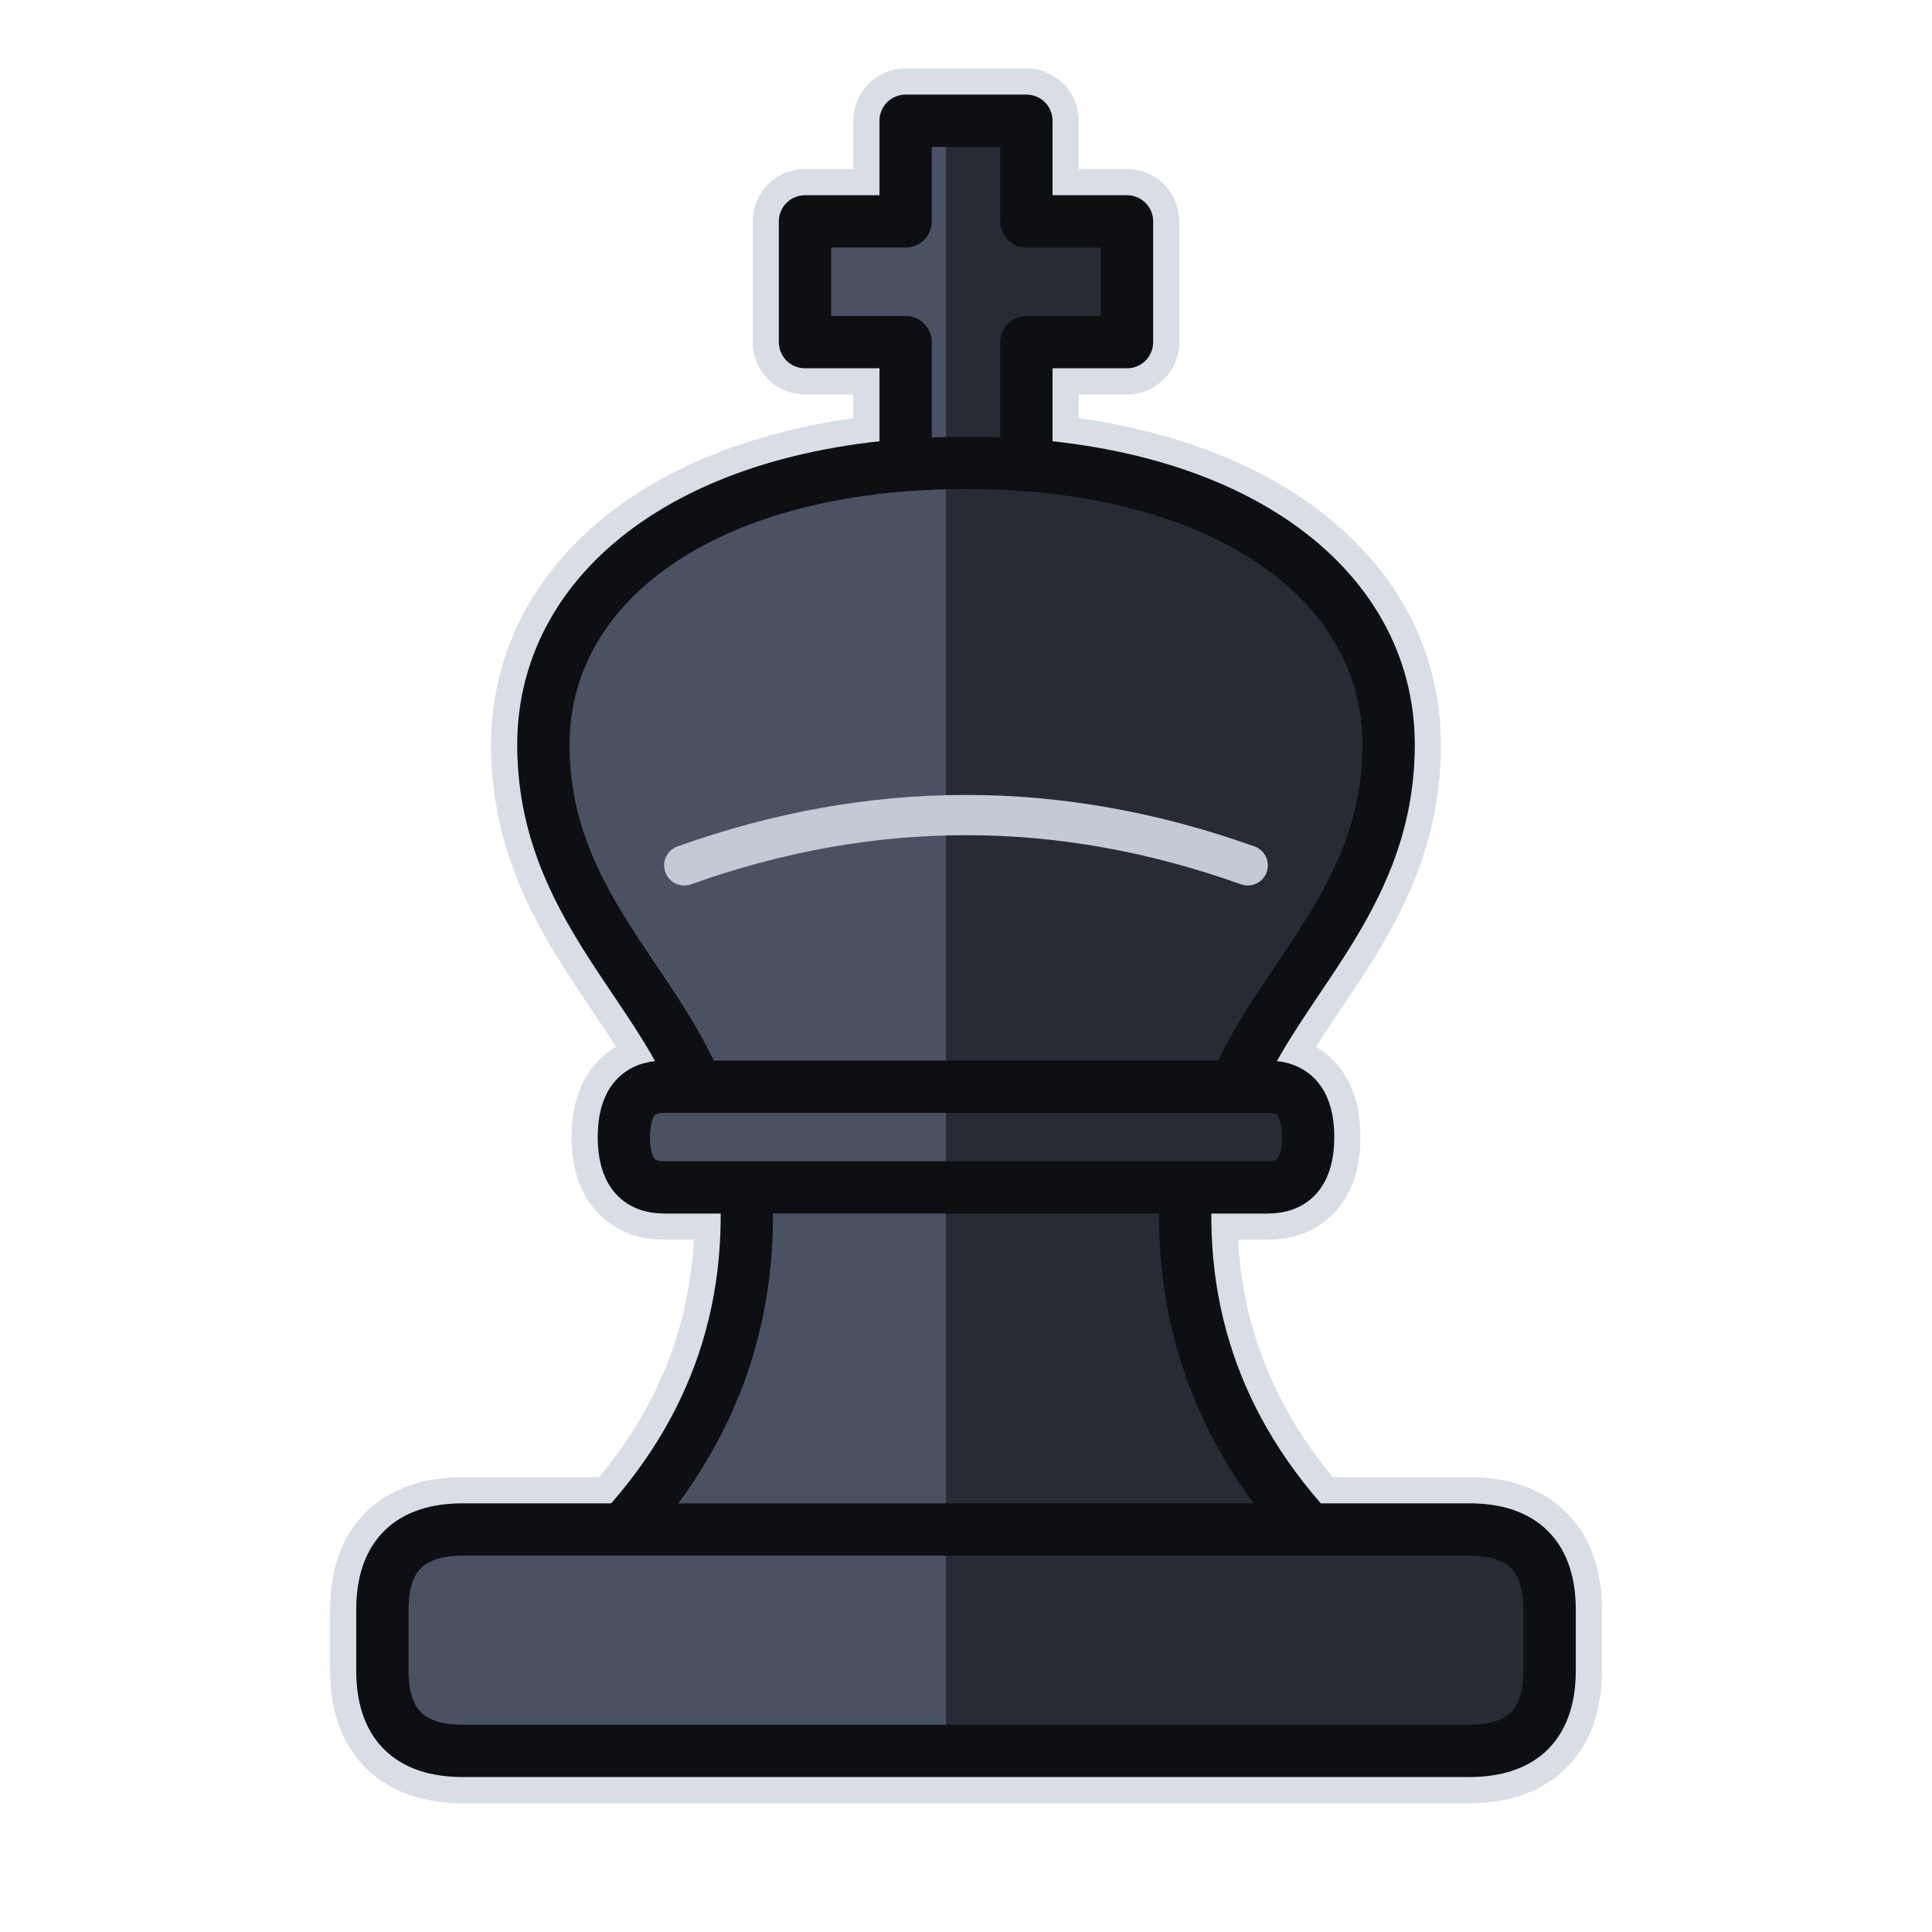
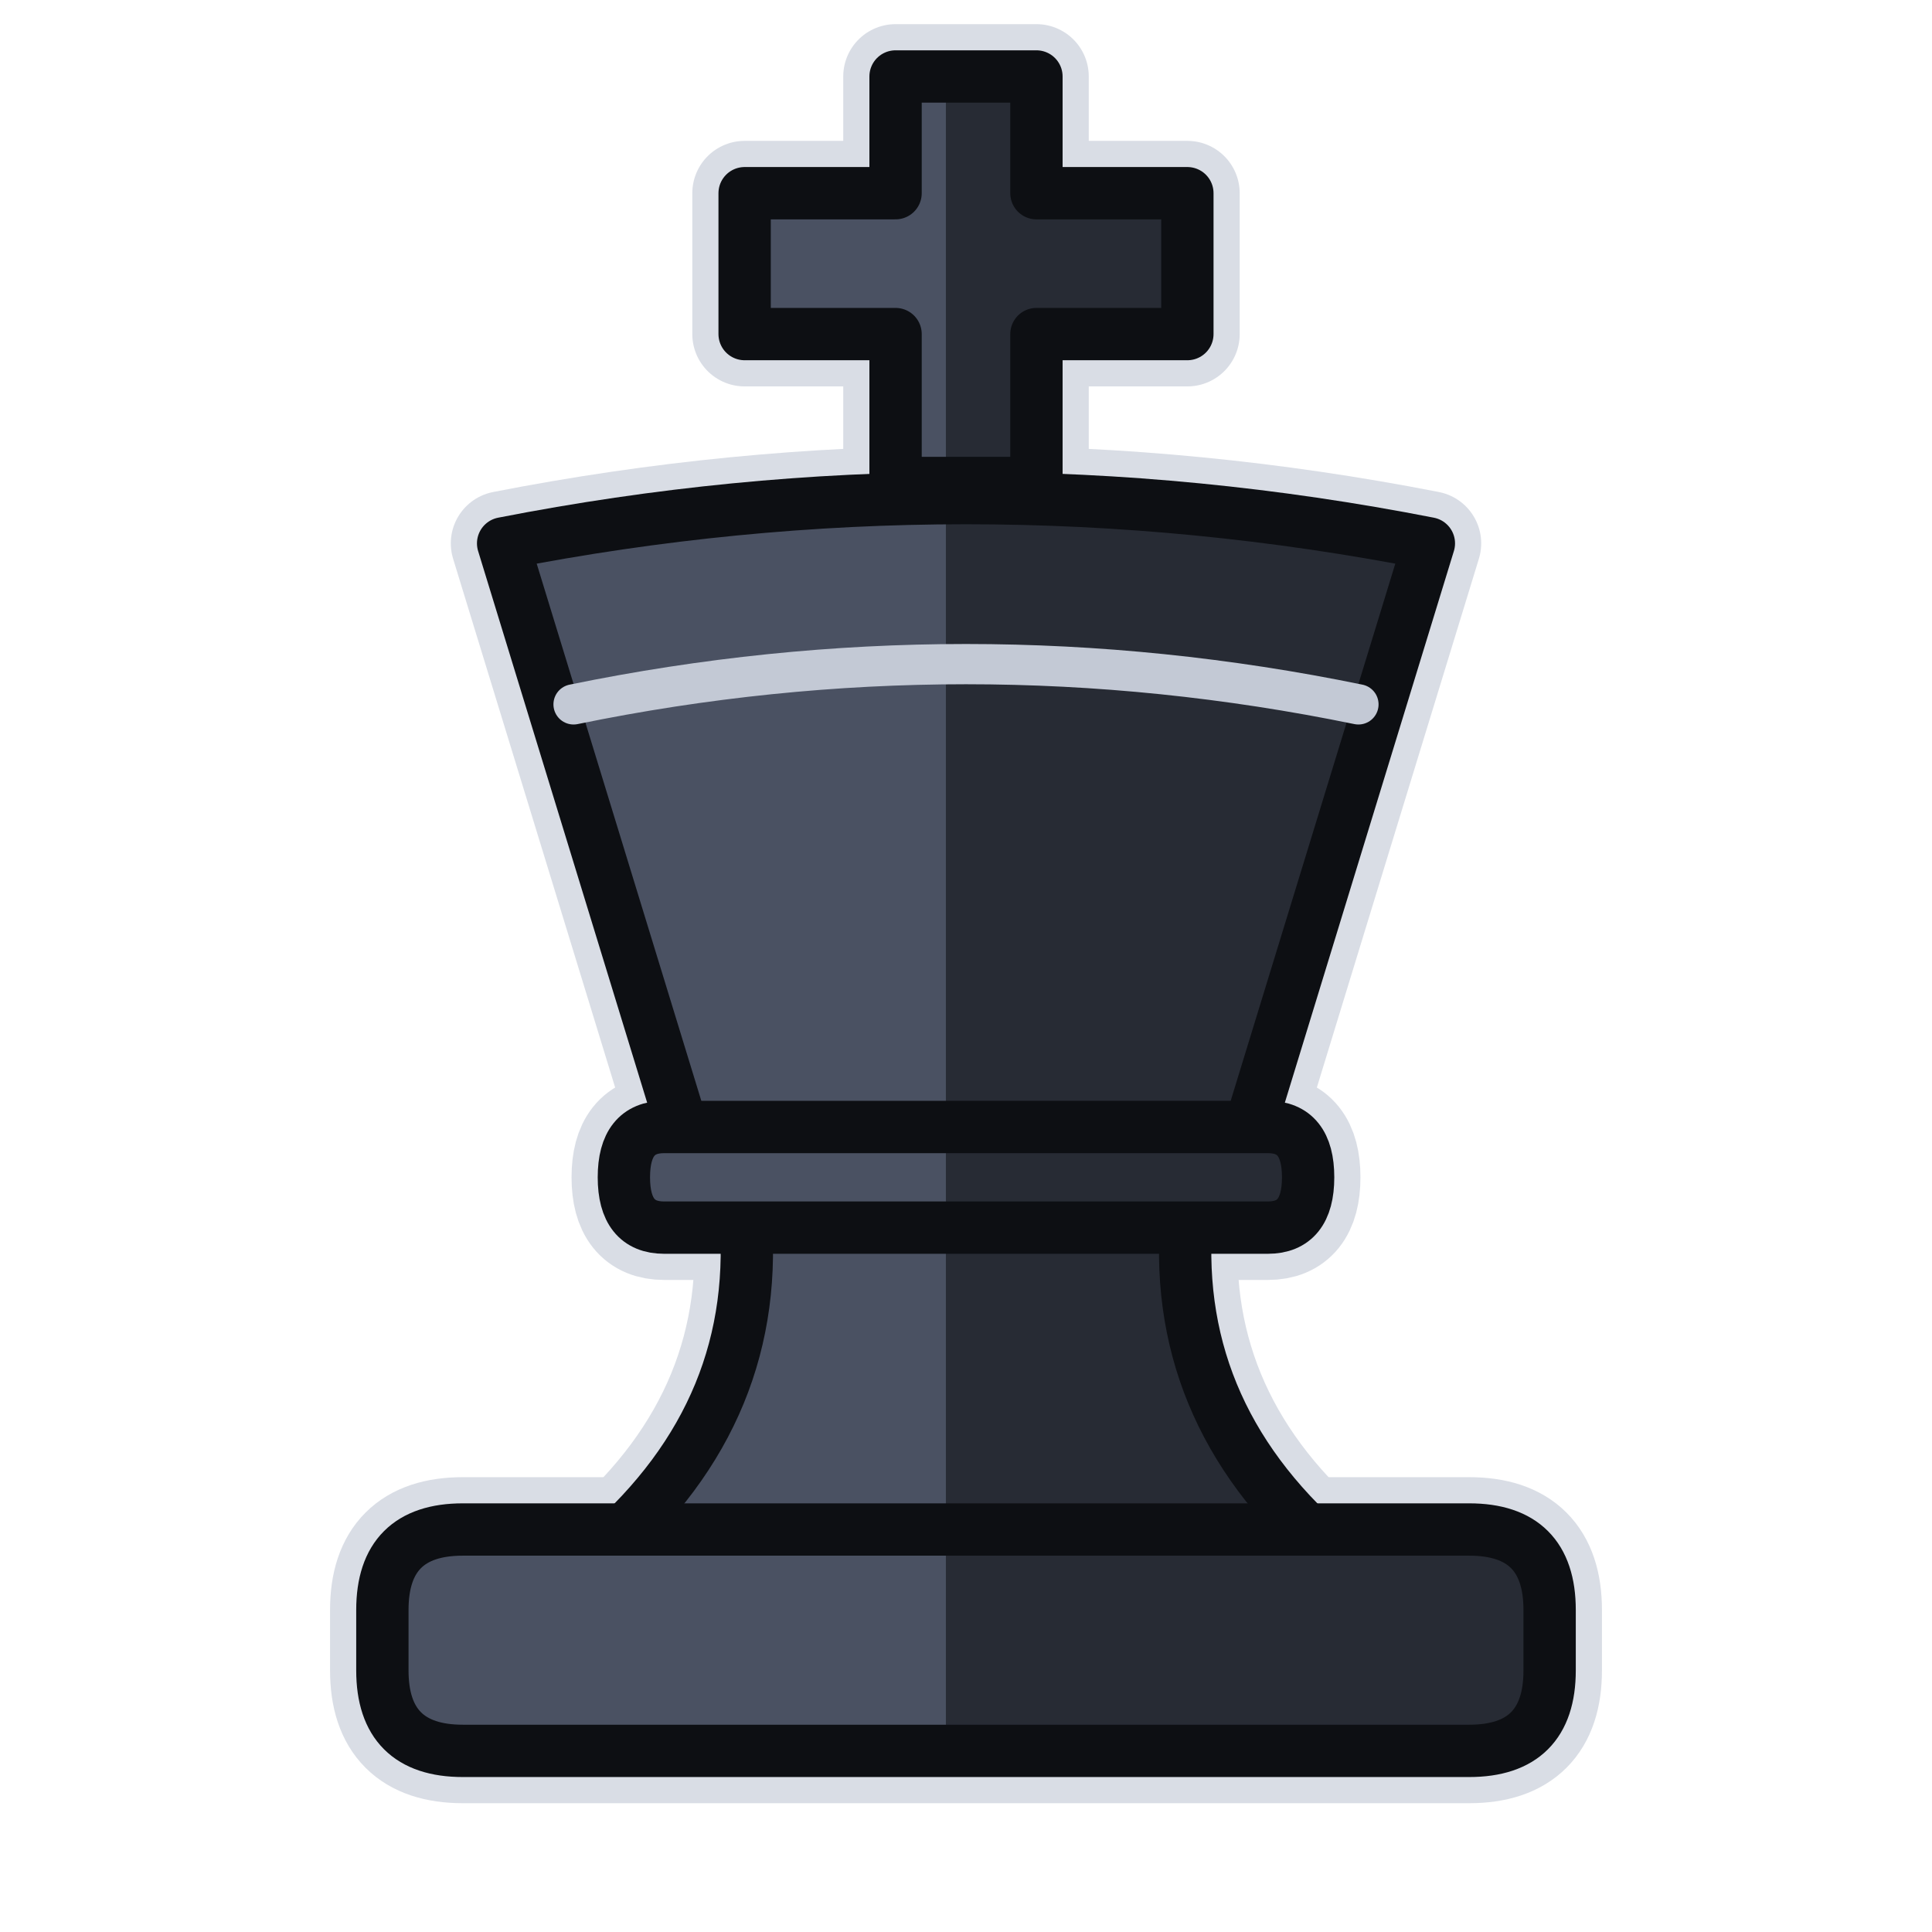
<svg xmlns="http://www.w3.org/2000/svg" viewBox="0 0 96 96" width="96" height="96">
  <defs>
    <clipPath id="chessko-bK-sh">
      <rect x="0" y="0" width="47" height="96" />
    </clipPath>
  </defs>
  <g stroke-linejoin="round" stroke-linecap="round">
    <g fill="none" stroke="#D9DDE5" stroke-width="5.2">
-       <path d="M37 58 Q38 69 30 77 H66 Q58 69 59 58 Z" />
-       <path d="M45 6 H51 V11 H56 V17 H51 V24 H45 V17 H40 V11 H45 Z" />
-       <path d="M48 23 C61 23 69 29 69 37 C69 45 63 49 61 55 H35 C33 49 27 45 27 37 C27 29 35 23 48 23 Z" />
-       <path d="M33 54 H63 Q65 54 65 56.5 Q65 59 63 59 H33 Q31 59 31 56.5 Q31 54 33 54 Z" />
+       <path d="M37 60 Q38 70 30 77 H66 Q58 70 59 60 Z" />
+       <path d="M44.5 3.8 H51.5 V9.6 H59 V16.6 H51.5 V24 H44.5 V16.6 H37 V9.6 H44.5 Z" />
+       <path d="M25 27 Q48 22.5 71 27 L61.5 58 H34.5 Z" />
+       <path d="M33 56 H63 Q65 56 65 58.5 Q65 61 63 61 H33 Q31 61 31 58.5 Q31 56 33 56 Z" />
      <path d="M23 76 H73 Q77 76 77 80 V83 Q77 87 73 87 H23 Q19 87 19 83 V80 Q19 76 23 76 Z" />
    </g>
-     <path d="M37 58 Q38 69 30 77 H66 Q58 69 59 58 Z" fill="#272B34" />
-     <path d="M37 58 Q38 69 30 77 H66 Q58 69 59 58 Z" fill="#4A5162" clip-path="url(#chessko-bK-sh)" />
-     <path d="M37 58 Q38 69 30 77 H66 Q58 69 59 58 Z" fill="none" stroke="#0D0F13" stroke-width="2.6" />
-     <path d="M45 6 H51 V11 H56 V17 H51 V24 H45 V17 H40 V11 H45 Z" fill="#272B34" />
-     <path d="M45 6 H51 V11 H56 V17 H51 V24 H45 V17 H40 V11 H45 Z" fill="#4A5162" clip-path="url(#chessko-bK-sh)" />
-     <path d="M45 6 H51 V11 H56 V17 H51 V24 H45 V17 H40 V11 H45 Z" fill="none" stroke="#0D0F13" stroke-width="2.6" />
-     <path d="M48 23 C61 23 69 29 69 37 C69 45 63 49 61 55 H35 C33 49 27 45 27 37 C27 29 35 23 48 23 Z" fill="#272B34" />
-     <path d="M48 23 C61 23 69 29 69 37 C69 45 63 49 61 55 H35 C33 49 27 45 27 37 C27 29 35 23 48 23 Z" fill="#4A5162" clip-path="url(#chessko-bK-sh)" />
-     <path d="M48 23 C61 23 69 29 69 37 C69 45 63 49 61 55 H35 C33 49 27 45 27 37 C27 29 35 23 48 23 Z" fill="none" stroke="#0D0F13" stroke-width="2.6" />
-     <path d="M33 54 H63 Q65 54 65 56.5 Q65 59 63 59 H33 Q31 59 31 56.5 Q31 54 33 54 Z" fill="#272B34" />
-     <path d="M33 54 H63 Q65 54 65 56.5 Q65 59 63 59 H33 Q31 59 31 56.5 Q31 54 33 54 Z" fill="#4A5162" clip-path="url(#chessko-bK-sh)" />
-     <path d="M33 54 H63 Q65 54 65 56.5 Q65 59 63 59 H33 Q31 59 31 56.5 Q31 54 33 54 Z" fill="none" stroke="#0D0F13" stroke-width="2.6" />
+     <path d="M37 60 Q38 70 30 77 H66 Q58 70 59 60 Z" fill="#272B34" />
+     <path d="M37 60 Q38 70 30 77 H66 Q58 70 59 60 Z" fill="#4A5162" clip-path="url(#chessko-bK-sh)" />
+     <path d="M37 60 Q38 70 30 77 H66 Q58 70 59 60 Z" fill="none" stroke="#0D0F13" stroke-width="2.6" />
+     <path d="M44.5 3.8 H51.5 V9.6 H59 V16.6 H51.5 V24 H44.5 V16.6 H37 V9.6 H44.5 Z" fill="#272B34" />
+     <path d="M44.5 3.8 H51.5 V9.6 H59 V16.6 H51.5 V24 H44.5 V16.6 H37 V9.6 H44.5 Z" fill="#4A5162" clip-path="url(#chessko-bK-sh)" />
+     <path d="M44.5 3.8 H51.5 V9.6 H59 V16.6 H51.5 V24 H44.5 V16.6 H37 V9.6 H44.5 Z" fill="none" stroke="#0D0F13" stroke-width="2.6" />
+     <path d="M25 27 Q48 22.5 71 27 L61.5 58 H34.5 Z" fill="#272B34" />
+     <path d="M25 27 Q48 22.5 71 27 L61.5 58 H34.5 Z" fill="#4A5162" clip-path="url(#chessko-bK-sh)" />
+     <path d="M25 27 Q48 22.5 71 27 L61.5 58 H34.5 Z" fill="none" stroke="#0D0F13" stroke-width="2.6" />
+     <path d="M33 56 H63 Q65 56 65 58.5 Q65 61 63 61 H33 Q31 61 31 58.5 Q31 56 33 56 Z" fill="#272B34" />
+     <path d="M33 56 H63 Q65 56 65 58.5 Q65 61 63 61 H33 Q31 61 31 58.5 Q31 56 33 56 Z" fill="#4A5162" clip-path="url(#chessko-bK-sh)" />
+     <path d="M33 56 H63 Q65 56 65 58.5 Q65 61 63 61 H33 Q31 61 31 58.5 Q31 56 33 56 Z" fill="none" stroke="#0D0F13" stroke-width="2.6" />
    <path d="M23 76 H73 Q77 76 77 80 V83 Q77 87 73 87 H23 Q19 87 19 83 V80 Q19 76 23 76 Z" fill="#272B34" />
    <path d="M23 76 H73 Q77 76 77 80 V83 Q77 87 73 87 H23 Q19 87 19 83 V80 Q19 76 23 76 Z" fill="#4A5162" clip-path="url(#chessko-bK-sh)" />
    <path d="M23 76 H73 Q77 76 77 80 V83 Q77 87 73 87 H23 Q19 87 19 83 V80 Q19 76 23 76 Z" fill="none" stroke="#0D0F13" stroke-width="2.6" />
-     <path d="M34 43 Q48 38 62 43" fill="none" stroke="#C3C9D5" stroke-width="2" />
+     <path d="M28.5 35 Q48 31 67.5 35" fill="none" stroke="#C3C9D5" stroke-width="2" />
  </g>
</svg>
